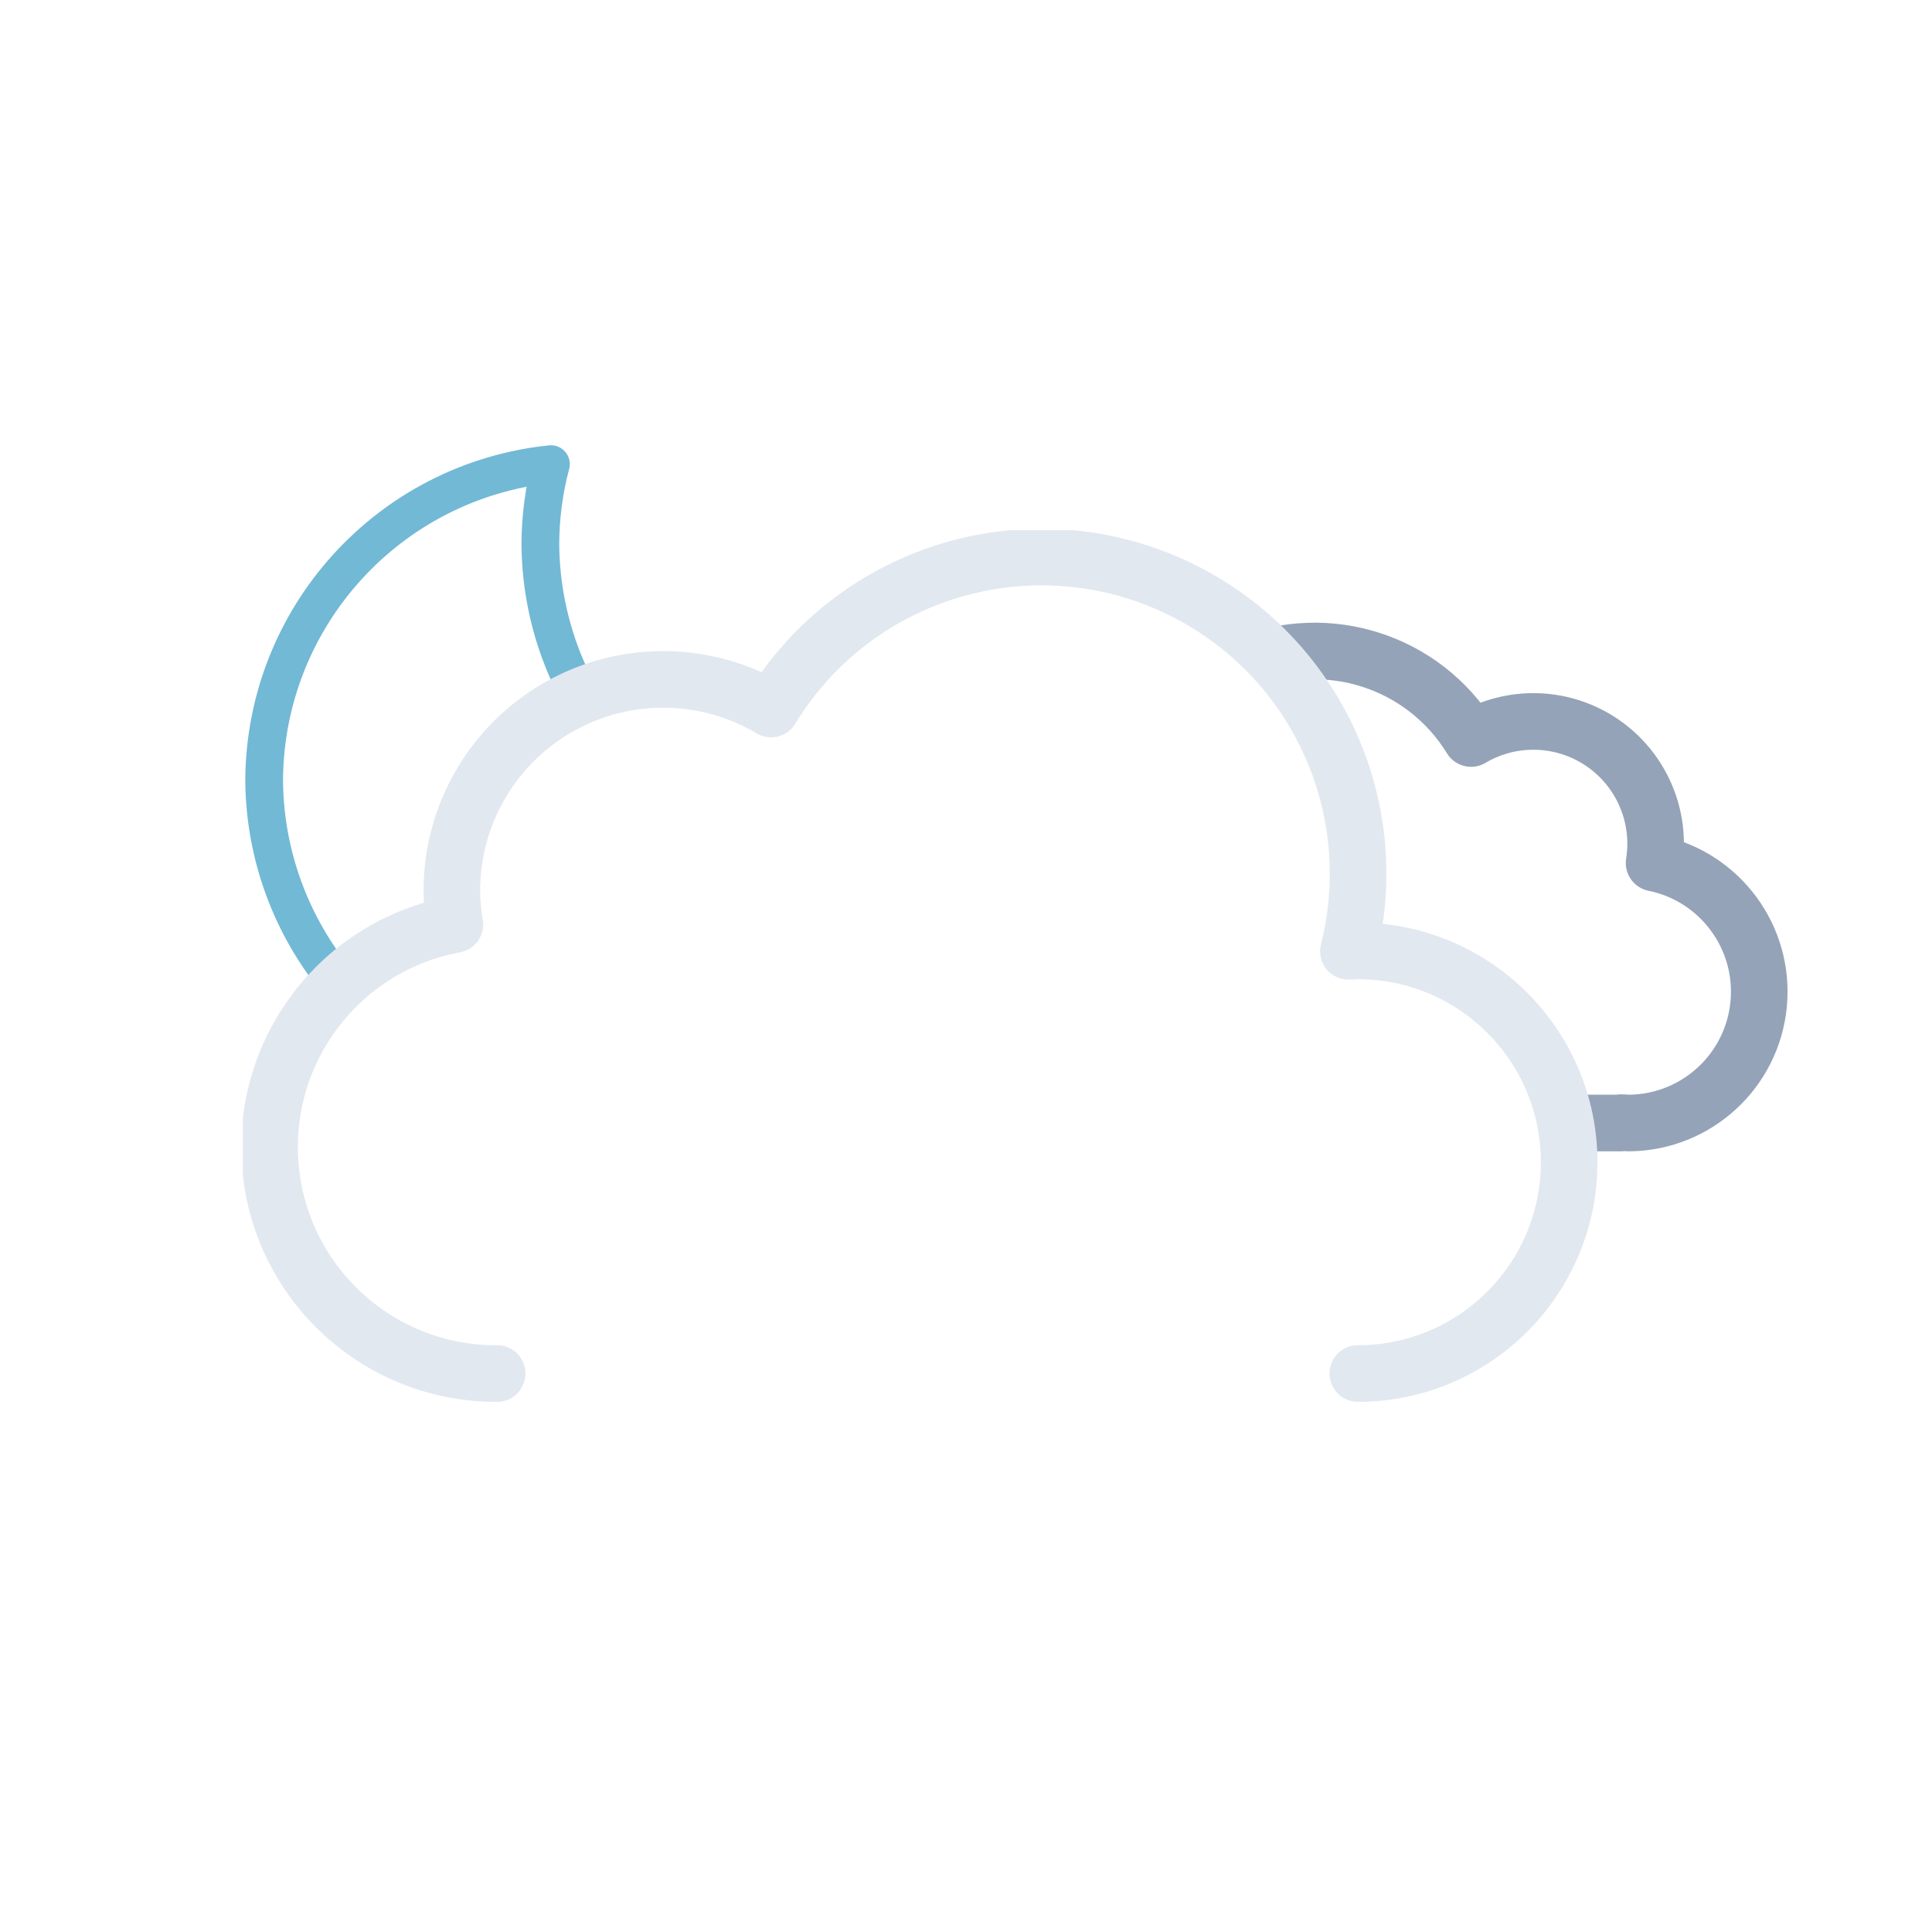
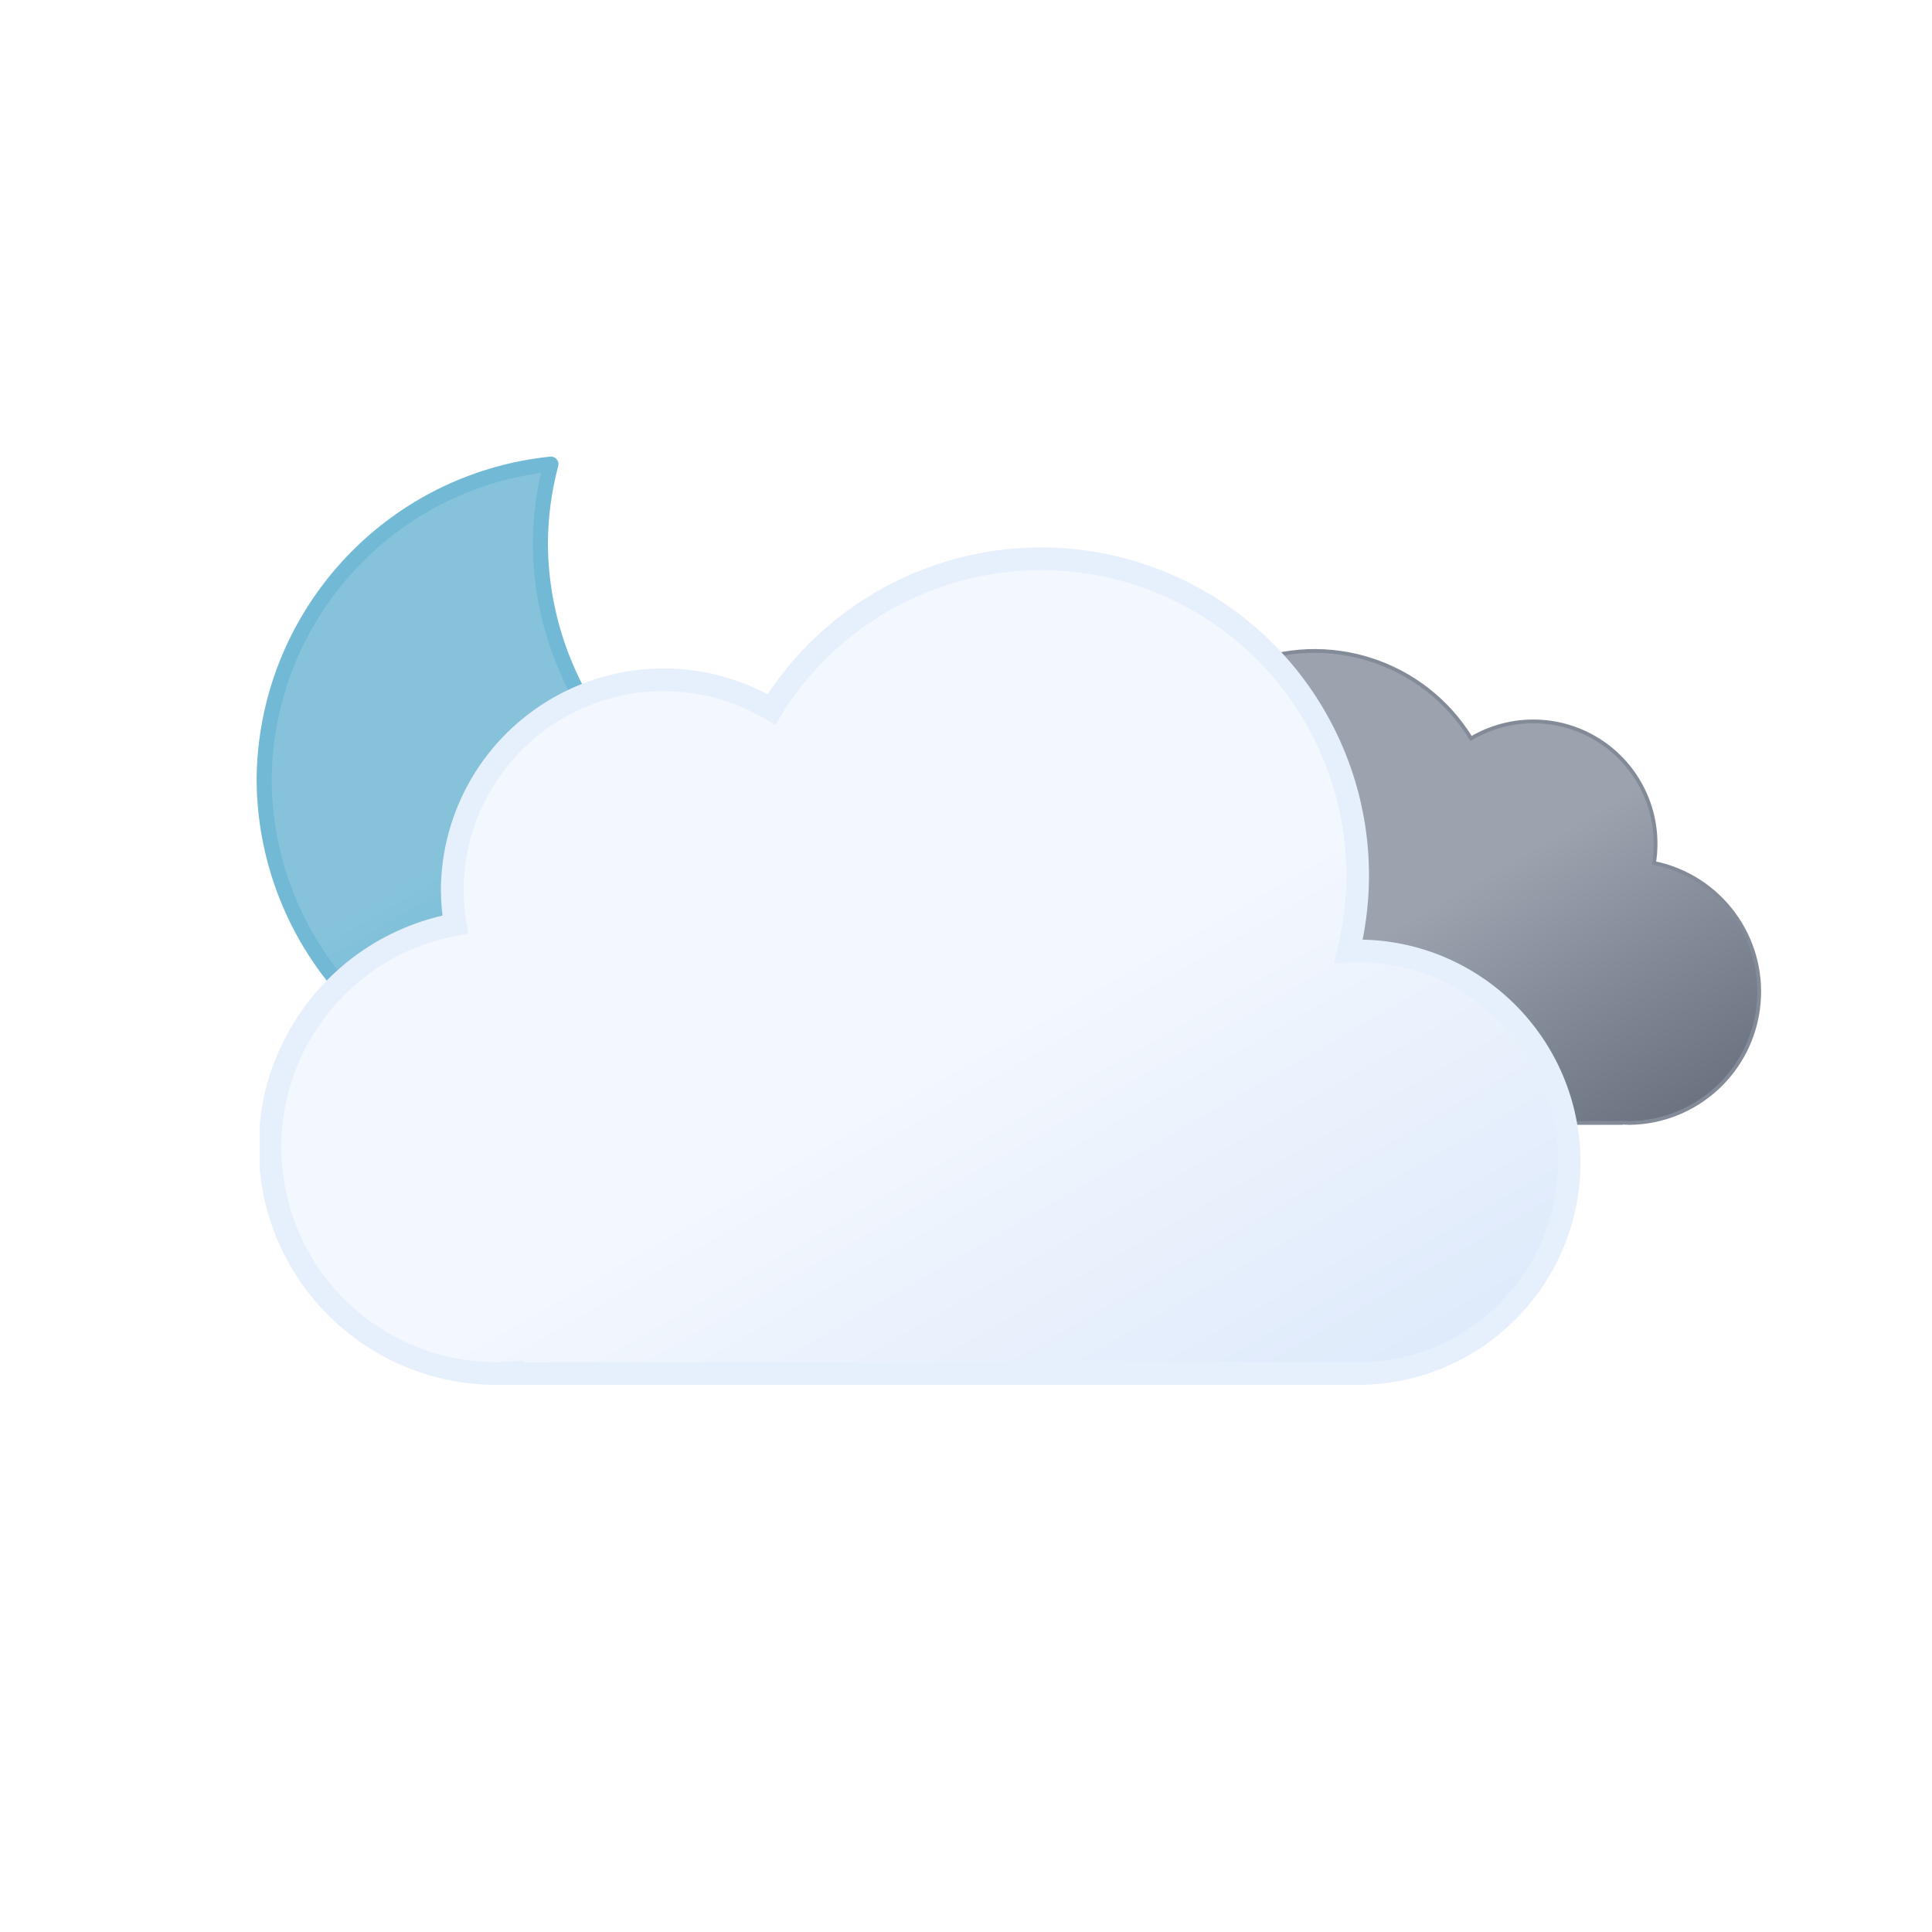
- <svg xmlns="http://www.w3.org/2000/svg" width="1em" height="1em" viewBox="0 0 512 512">
+ <svg xmlns="http://www.w3.org/2000/svg" width="100%" height="100%" viewBox="0 0 512 512">
  <defs>
-     <symbol id="SVGMICv9dhY" viewBox="0 0 178 178">
-       <path fill="none" stroke="#72b9d5" stroke-linecap="round" stroke-linejoin="round" stroke-width="10" d="M163.6 110.4a84.8 84.8 0 0 1-85.4-84.3A83.3 83.3 0 0 1 81 5A84.7 84.7 0 0 0 5 88.7A84.8 84.8 0 0 0 90.4 173a85.2 85.2 0 0 0 82.6-63.1a88 88 0 0 1-9.4.5Z">
-         <animateTransform additive="sum" attributeName="transform" dur="6s" repeatCount="indefinite" type="rotate" values="-15 86 86; 9 86 86; -15 86 86" />
-       </path>
+     <symbol id="SVGsJRxDb0X" viewBox="0 0 172 172">
+       <path fill="url(#SVGZtvutewA)" stroke="#72b9d5" stroke-linecap="round" stroke-linejoin="round" stroke-width="4" d="M160.6 107.4a84.8 84.8 0 0 1-85.4-84.3A83.3 83.3 0 0 1 78 2A84.7 84.7 0 0 0 2 85.7A84.8 84.8 0 0 0 87.4 170a85.2 85.2 0 0 0 82.6-63.1a88 88 0 0 1-9.4.5Z" />
    </symbol>
-     <symbol id="SVGGql3Mc2V" viewBox="0 0 214.3 140.1">
-       <path fill="none" stroke="#94a3b8" stroke-linejoin="round" stroke-width="15" d="M7.5 100.2a32.4 32.4 0 0 0 32.4 32.4h129.8v-.1l2.3.1a34.8 34.8 0 0 0 6.5-68.9a32.4 32.4 0 0 0-48.5-33a48.6 48.6 0 0 0-88.6 37.1h-1.5a32.4 32.4 0 0 0-32.4 32.4Z" />
+     <symbol id="SVGa7dgPttN" viewBox="0 0 200.3 126.1">
+       <path fill="url(#SVGqOTCtbDJ)" stroke="#848b98" stroke-miterlimit="10" d="M.5 93.2a32.4 32.4 0 0 0 32.4 32.4h129.8v-.1l2.3.1a34.8 34.8 0 0 0 6.5-68.9a32.4 32.4 0 0 0-48.5-33a48.6 48.6 0 0 0-88.6 37.1h-1.5A32.4 32.4 0 0 0 .5 93.1Z" />
    </symbol>
-     <symbol id="SVGLlWB2cAN" viewBox="0 0 359 231">
-       <path fill="none" stroke="#e2e8f0" stroke-linecap="round" stroke-linejoin="round" stroke-width="15" d="M295.5 223.5a56 56 0 0 0 0-112l-2.5.1a83.9 83.9 0 0 0-153-64.2a56 56 0 0 0-84.6 48.1a56.6 56.6 0 0 0 .8 9a60 60 0 0 0 11.2 119" />
+     <symbol id="SVGMnBDAb4I" viewBox="0 0 350 222">
+       <path fill="url(#SVGMeEfudbH)" stroke="#e6effc" stroke-miterlimit="10" stroke-width="6" d="m291 107l-2.5.1A83.9 83.9 0 0 0 135.6 43A56 56 0 0 0 51 91a56.6 56.6 0 0 0 .8 9A60 60 0 0 0 63 219l4-.2v.2h224a56 56 0 0 0 0-112Z" />
    </symbol>
-     <symbol id="SVGtlWWFd9k" viewBox="0 0 447.7 371.5">
-       <g clip-path="url(#SVGbs3NKdtF)">
-         <use width="214.3" height="140.1" href="#SVGGql3Mc2V" transform="translate(195.51 165.01)">
-           <animateTransform additive="sum" attributeName="transform" dur="6s" repeatCount="indefinite" type="translate" values="-9 0; 9 0; -9 0" />
-         </use>
-       </g>
-       <use width="359" height="231" href="#SVGLlWB2cAN" transform="translate(0 140.5)">
-         <animateTransform additive="sum" attributeName="transform" dur="6s" repeatCount="indefinite" type="translate" values="-18 0; 18 0; -18 0" />
-       </use>
+     <symbol id="SVGxmf1dE1T" viewBox="0 0 398 222">
+       <use width="200.3" height="126.1" href="#SVGa7dgPttN" transform="translate(198 27)" />
+       <use width="350" height="222" href="#SVGMnBDAb4I" />
    </symbol>
-     <symbol id="SVGQgLT7OLt" viewBox="0 0 512 371.5">
-       <g clip-path="url(#SVGwuhjOdBO)">
-         <use width="178" height="178" href="#SVGMICv9dhY" transform="translate(65 118)" />
-       </g>
-       <use width="447.7" height="371.5" href="#SVGtlWWFd9k" transform="translate(64.34)" />
+     <symbol id="SVGqqKY7JAX" viewBox="0 0 398.8 246">
+       <use width="172" height="172" href="#SVGsJRxDb0X" />
+       <use width="398" height="222" href="#SVGxmf1dE1T" transform="translate(.84 24)" />
    </symbol>
-     <clipPath id="SVGbs3NKdtF">
-       <path fill="none" d="M351.5 308a56 56 0 0 0-56-56l-2.5.1A83.7 83.7 0 0 0 211.5 148V0h236.2v308Z">
-         <animateTransform additive="sum" attributeName="transform" dur="6s" repeatCount="indefinite" type="translate" values="-18 0; 18 0; -18 0" />
-       </path>
-     </clipPath>
-     <clipPath id="SVGwuhjOdBO">
-       <path fill="none" d="M276 148a83.8 83.8 0 0 0-71.4 40a56 56 0 0 0-84.6 48a56.6 56.6 0 0 0 .8 9A60 60 0 0 0 72 304H0V0h276Z">
-         <animateTransform additive="sum" attributeName="transform" dur="6s" repeatCount="indefinite" type="translate" values="-18 0; 18 0; -18 0" />
-       </path>
-     </clipPath>
+     <linearGradient id="SVGMeEfudbH" x1="99.5" x2="232.6" y1="30.7" y2="261.4" gradientUnits="userSpaceOnUse">
+       <stop offset="0" stop-color="#f3f7fe" />
+       <stop offset=".5" stop-color="#f3f7fe" />
+       <stop offset="1" stop-color="#deeafb" />
+     </linearGradient>
+     <linearGradient id="SVGqOTCtbDJ" x1="52.7" x2="133.4" y1="9.6" y2="149.3" gradientUnits="userSpaceOnUse">
+       <stop offset="0" stop-color="#9ca3af" />
+       <stop offset=".5" stop-color="#9ca3af" />
+       <stop offset="1" stop-color="#6b7280" />
+     </linearGradient>
+     <linearGradient id="SVGZtvutewA" x1="34.7" x2="119.2" y1="18.6" y2="165" gradientUnits="userSpaceOnUse">
+       <stop offset="0" stop-color="#86c3db" />
+       <stop offset=".5" stop-color="#86c3db" />
+       <stop offset="1" stop-color="#5eafcf" />
+     </linearGradient>
  </defs>
-   <use width="512" height="371.5" href="#SVGQgLT7OLt" />
+   <use width="398.8" height="246" href="#SVGqqKY7JAX" transform="translate(68 121)" />
</svg>
